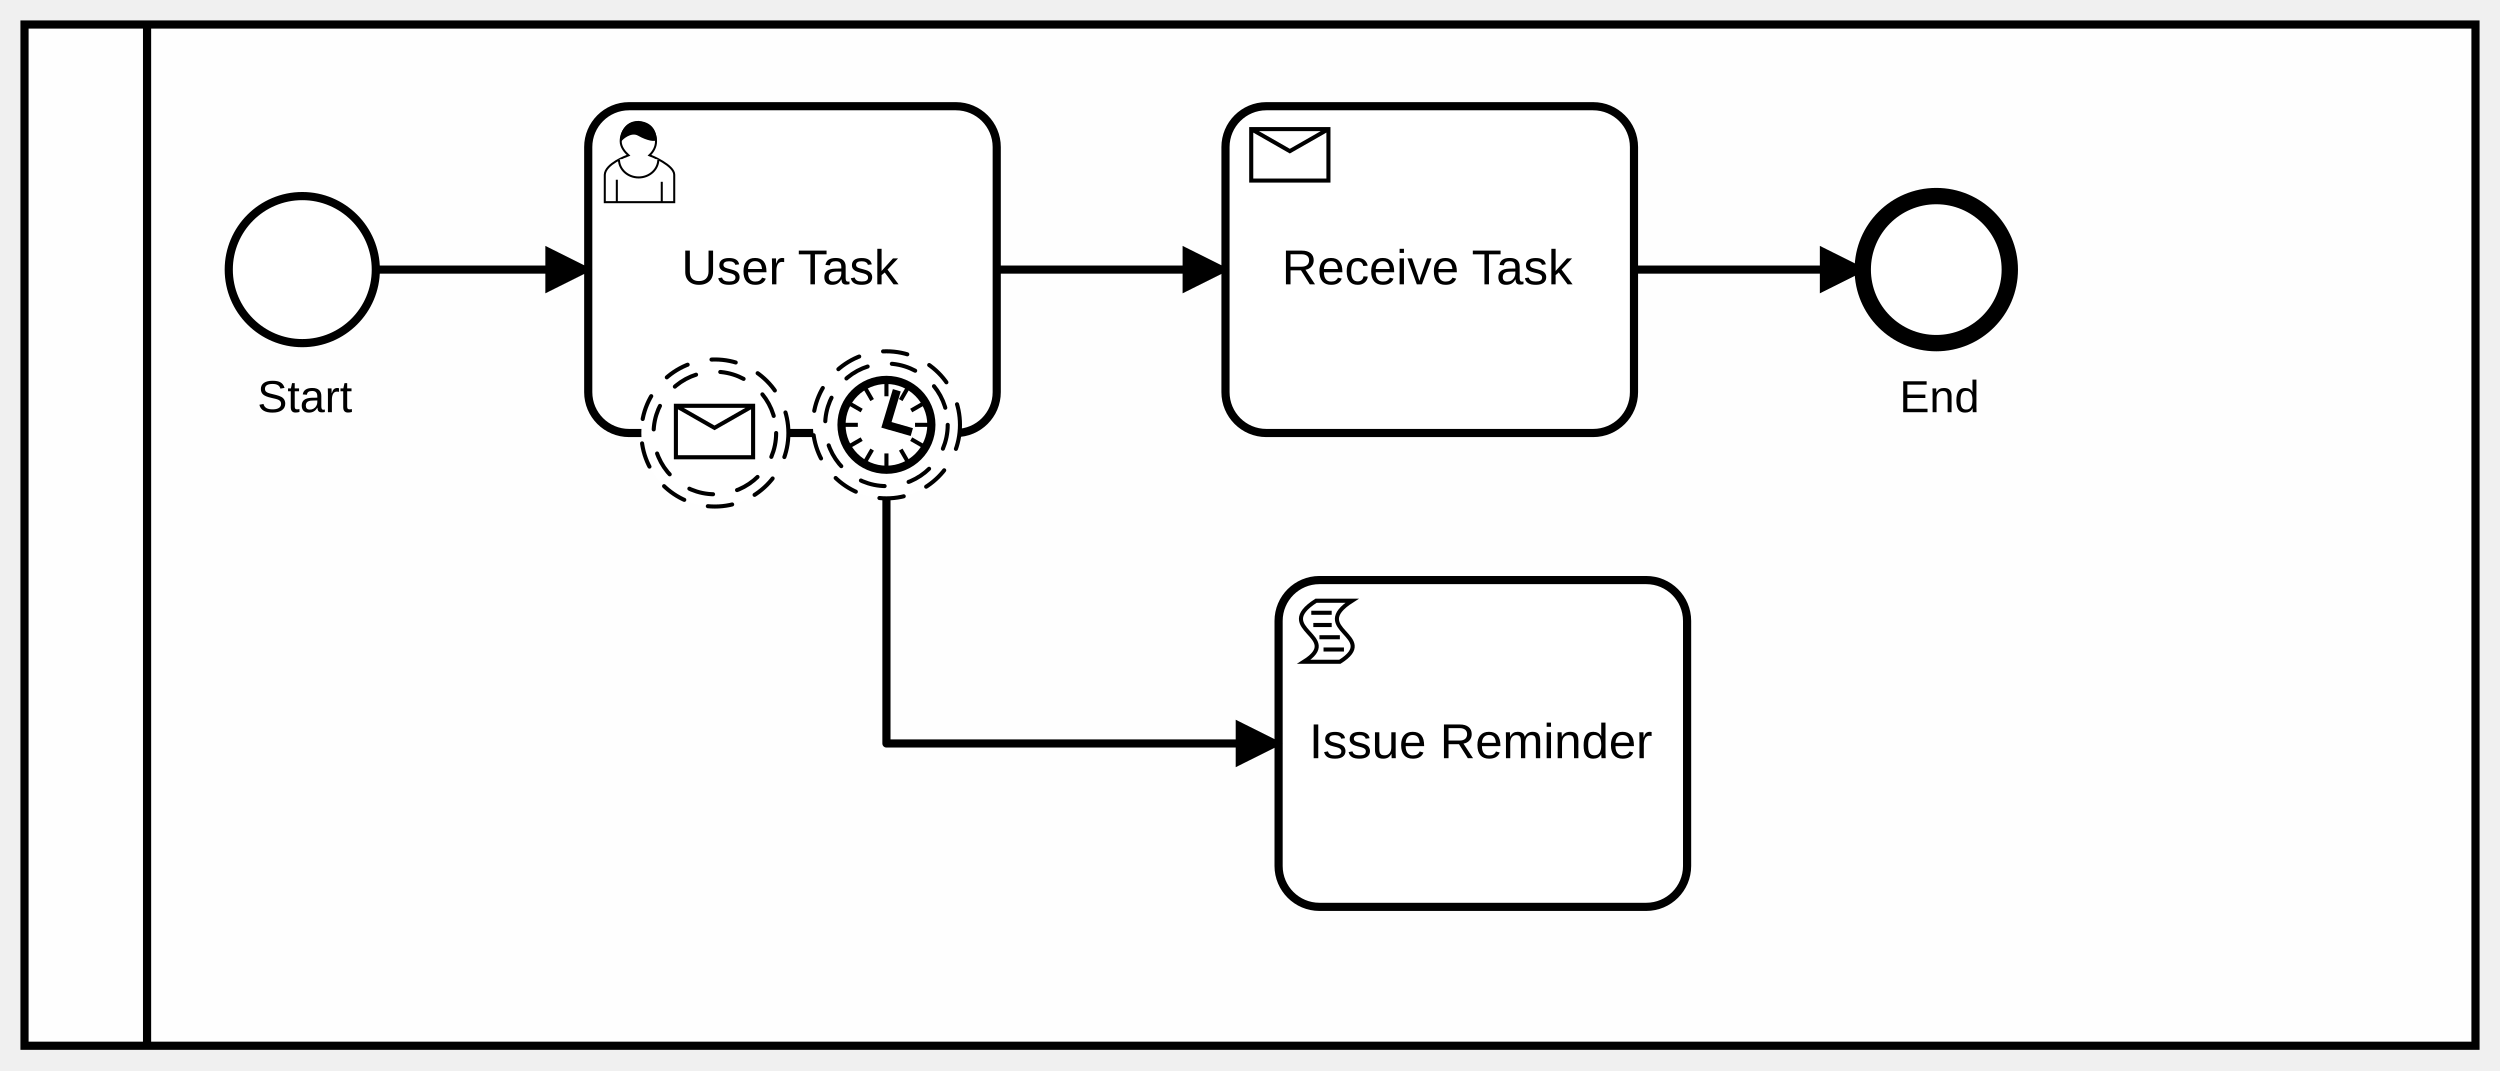
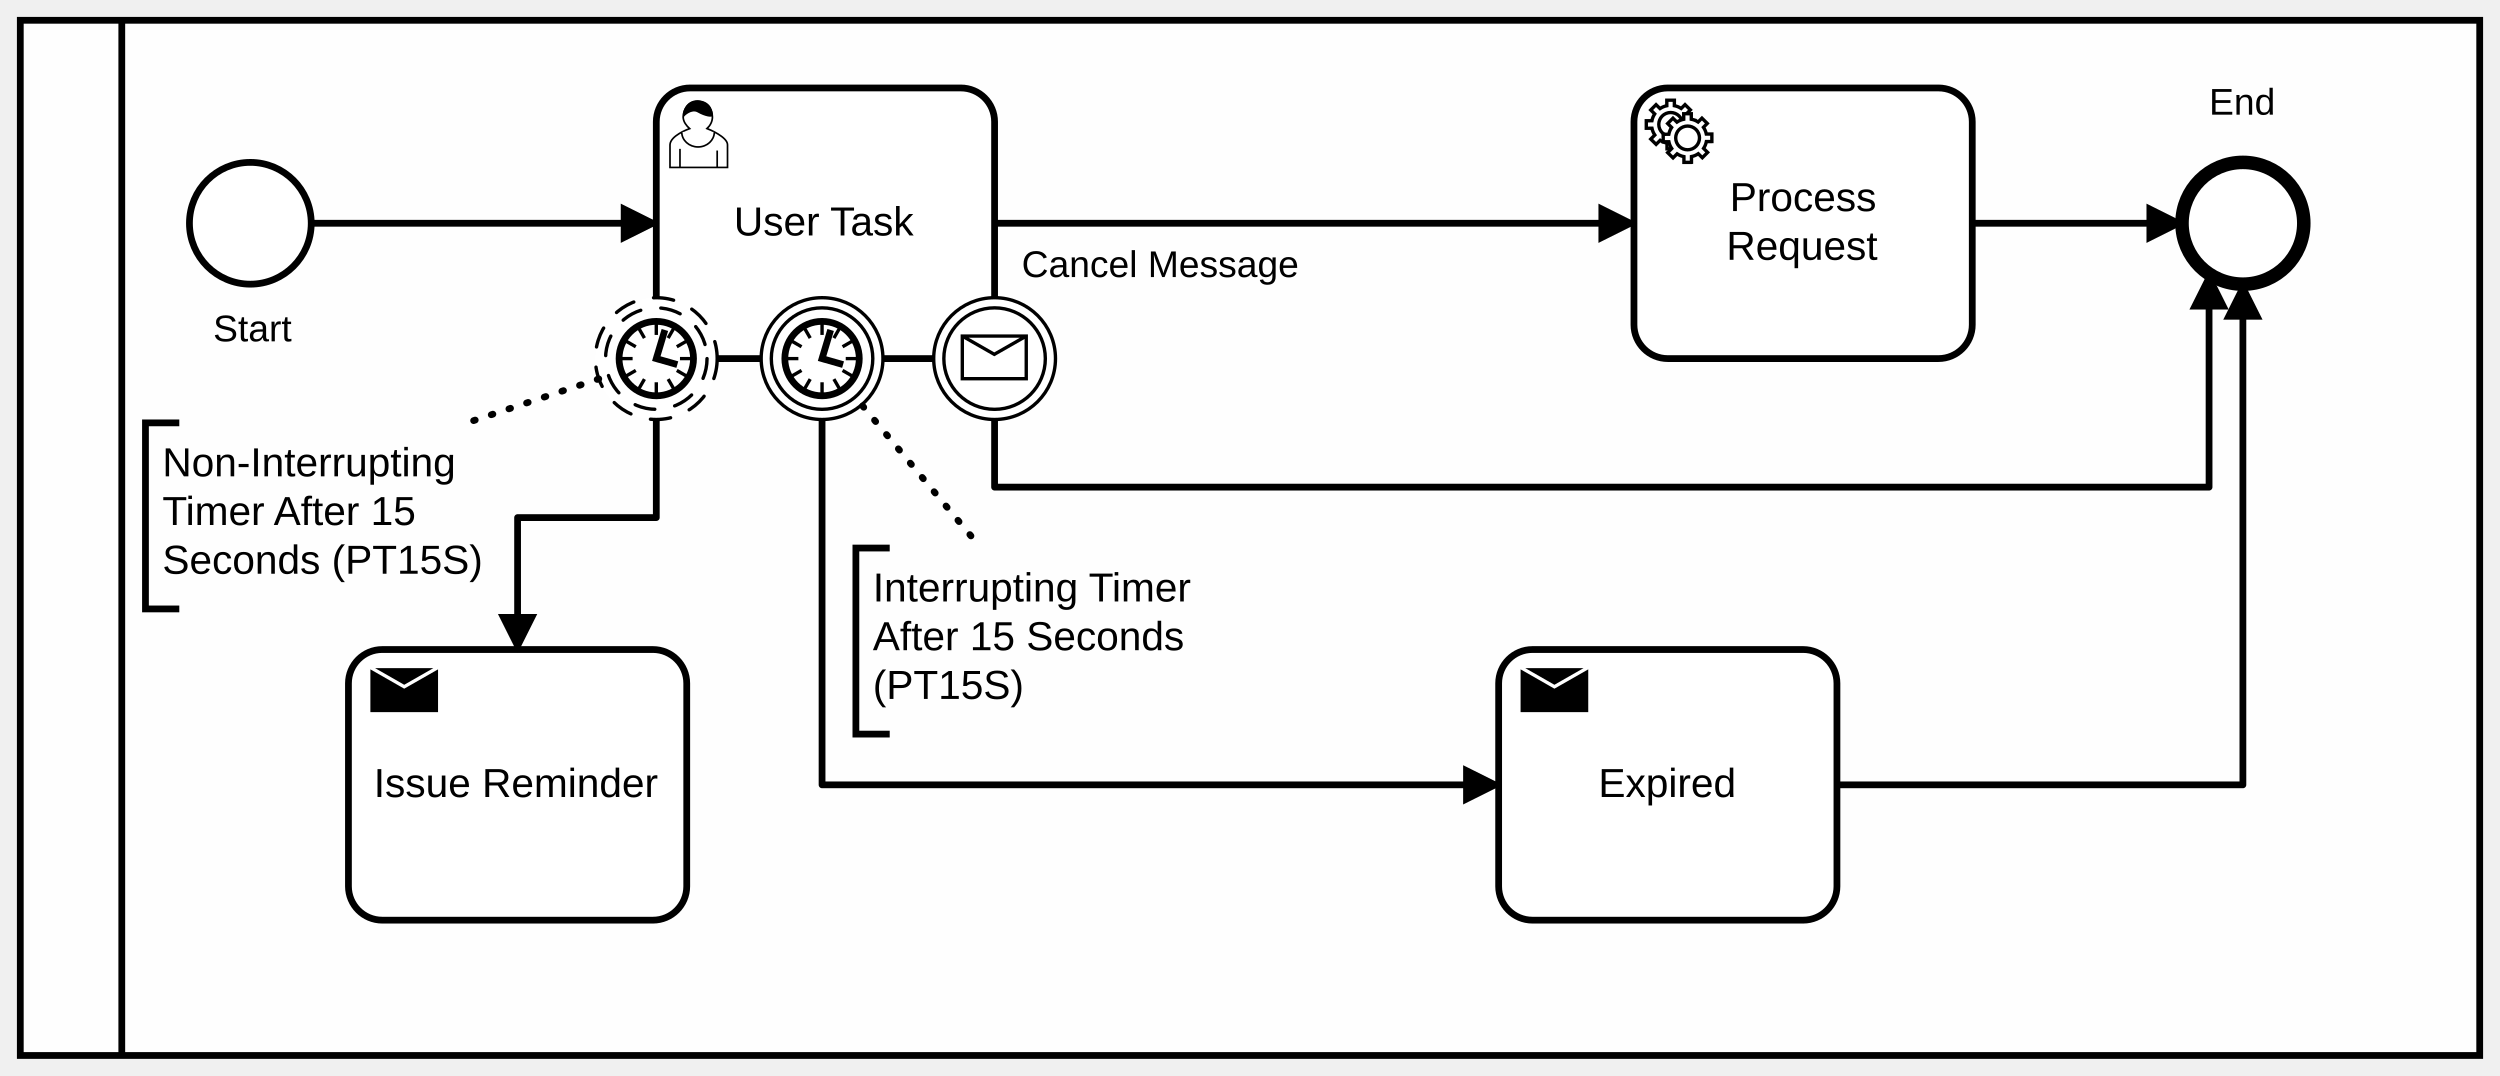
- <svg xmlns="http://www.w3.org/2000/svg" width="612" height="262" viewBox="117 18 612 262" version="1.1">
+ <svg xmlns="http://www.w3.org/2000/svg" width="739" height="318" viewBox="117 18 739 318" version="1.1">
  <defs>
-     <marker id="sequenceflow-end-white-black-79azruaarwz5ib7na9sc7rifh" viewBox="0 0 20 20" refX="11" refY="10" markerWidth="10" markerHeight="10" orient="auto">
+     <marker id="sequenceflow-end-white-black-2cpxtzp7647t50vt950apsfou" viewBox="0 0 20 20" refX="11" refY="10" markerWidth="10" markerHeight="10" orient="auto">
      <path d="M 1 5 L 11 10 L 1 15 Z" style="fill: black; stroke-width: 1px; stroke-linecap: round; stroke-dasharray: 10000, 1; stroke: black;" />
    </marker>
  </defs>
  <g class="djs-group">
-     <g class="djs-element djs-shape" data-element-id="Participant_0s0yicu" style="display: block;" transform="matrix(1 0 0 1 123 24)">
+     <g class="djs-element djs-shape" data-element-id="Participant_0s0yicu" transform="matrix(1 0 0 1 123 24)" style="display: block;">
      <g class="djs-visual">
-         <rect x="0" y="0" width="600" height="250" rx="0" ry="0" style="stroke: black; stroke-width: 2px; fill: white; fill-opacity: 0.95;" />
-         <polyline points="30,0 30,250 " style="fill: none; stroke: black; stroke-width: 2px;" />
-         <text lineHeight="1.2" class="djs-label" style="font-family: Arial, sans-serif; font-size: 12px; font-weight: normal; fill: black;" transform="matrix(-1.83697e-16 -1 1 -1.83697e-16 0 250)">
-           <tspan x="125" y="18.6" />
+         <rect x="0" y="0" width="727" height="306" rx="0" ry="0" style="stroke: black; stroke-width: 2px; fill: white; fill-opacity: 0.95;" />
+         <polyline points="30,0 30,306 " style="fill: none; stroke: black; stroke-width: 2px;" />
+         <text lineHeight="1.2" class="djs-label" transform="matrix(-1.83697e-16 -1 1 -1.83697e-16 0 306)" style="font-family: Arial, sans-serif; font-size: 12px; font-weight: normal; fill: black;">
+           <tspan x="153" y="18.6" />
        </text>
      </g>
-       <rect class="djs-hit djs-hit-click-stroke" x="0" y="0" width="600" height="250" style="fill: none; stroke-opacity: 0; stroke: white; stroke-width: 15px;" />
-       <rect class="djs-hit djs-hit-all" x="0" y="0" width="30" height="250" style="fill: none; stroke-opacity: 0; stroke: white; stroke-width: 15px;" />
-       <rect x="-6" y="-6" width="612" height="262" class="djs-outline" style="fill: none;" />
+       <rect class="djs-hit djs-hit-click-stroke" x="0" y="0" width="727" height="306" style="fill: none; stroke-opacity: 0; stroke: white; stroke-width: 15px;" />
+       <rect class="djs-hit djs-hit-all" x="0" y="0" width="30" height="306" style="fill: none; stroke-opacity: 0; stroke: white; stroke-width: 15px;" />
+       <rect x="-6" y="-6" width="739" height="318" class="djs-outline" style="fill: none;" />
    </g>
    <g class="djs-children">
      <g class="djs-group">
-         <g class="djs-element djs-connection" data-element-id="flow_boundary_task2" style="display: block;">
-           <g class="djs-visual">
-             <path d="m  334,140L334,200 L430,200 " style="fill: none; stroke-width: 2px; stroke: black; stroke-linejoin: round; marker-end: url('#sequenceflow-end-white-black-79azruaarwz5ib7na9sc7rifh');" />
-           </g>
-           <polyline points="334,140 334,200 430,200 " class="djs-hit djs-hit-stroke" style="fill: none; stroke-opacity: 0; stroke: white; stroke-width: 15px;" />
-           <rect x="328" y="134" width="108" height="72" class="djs-outline" style="fill: none;" />
+         <g class="djs-element djs-connection" data-element-id="Flow_19iekr1" style="display: block;">
+           <g class="djs-visual">
+             <path d="m  411,142L411,162 L770,162 L770,99 " style="fill: none; stroke-width: 2px; stroke: black; stroke-linejoin: round; marker-end: url('#sequenceflow-end-white-black-2cpxtzp7647t50vt950apsfou');" />
+           </g>
+           <polyline points="411,142 411,162 770,162 770,99 " class="djs-hit djs-hit-stroke" style="fill: none; stroke-opacity: 0; stroke: white; stroke-width: 15px;" />
+           <rect x="405" y="93" width="371" height="75" class="djs-outline" style="fill: none;" />
+         </g>
+       </g>
+       <g class="djs-group">
+         <g class="djs-element djs-connection" data-element-id="Flow_060u755" style="display: block;">
+           <g class="djs-visual">
+             <path d="m  660,250L780,250 L780,102 " style="fill: none; stroke-width: 2px; stroke: black; stroke-linejoin: round; marker-end: url('#sequenceflow-end-white-black-2cpxtzp7647t50vt950apsfou');" />
+           </g>
+           <polyline points="660,250 780,250 780,102 " class="djs-hit djs-hit-stroke" style="fill: none; stroke-opacity: 0; stroke: white; stroke-width: 15px;" />
+           <rect x="654" y="96" width="132" height="160" class="djs-outline" style="fill: none;" />
+         </g>
+       </g>
+       <g class="djs-group">
+         <g class="djs-element djs-connection" data-element-id="Flow_1lmzbc9" style="display: block;">
+           <g class="djs-visual">
+             <path d="m  360,142L360,250 L560,250 " style="fill: none; stroke-width: 2px; stroke: black; stroke-linejoin: round; marker-end: url('#sequenceflow-end-white-black-2cpxtzp7647t50vt950apsfou');" />
+           </g>
+           <polyline points="360,142 360,250 560,250 " class="djs-hit djs-hit-stroke" style="fill: none; stroke-opacity: 0; stroke: white; stroke-width: 15px;" />
+           <rect x="354" y="136" width="212" height="120" class="djs-outline" style="fill: none;" />
+         </g>
+       </g>
+       <g class="djs-group">
+         <g class="djs-element djs-connection" data-element-id="Flow_0a5dhlj" style="display: block;">
+           <g class="djs-visual">
+             <path d="m  311,142L311,171 L270,171 L270,210 " style="fill: none; stroke-width: 2px; stroke: black; stroke-linejoin: round; marker-end: url('#sequenceflow-end-white-black-2cpxtzp7647t50vt950apsfou');" />
+           </g>
+           <polyline points="311,142 311,171 270,171 270,210 " class="djs-hit djs-hit-stroke" style="fill: none; stroke-opacity: 0; stroke: white; stroke-width: 15px;" />
+           <rect x="264" y="136" width="53" height="80" class="djs-outline" style="fill: none;" />
        </g>
      </g>
      <g class="djs-group">
        <g class="djs-element djs-connection" data-element-id="flow_receive_end" style="display: block;">
          <g class="djs-visual">
-             <path d="m  517,84L573,84 " style="fill: none; stroke-width: 2px; stroke: black; stroke-linejoin: round; marker-end: url('#sequenceflow-end-white-black-79azruaarwz5ib7na9sc7rifh');" />
-           </g>
-           <polyline points="517,84 573,84 " class="djs-hit djs-hit-stroke" style="fill: none; stroke-opacity: 0; stroke: white; stroke-width: 15px;" />
-           <rect x="511" y="78" width="68" height="12" class="djs-outline" style="fill: none;" />
+             <path d="m  700,84L762,84 " style="fill: none; stroke-width: 2px; stroke: black; stroke-linejoin: round; marker-end: url('#sequenceflow-end-white-black-2cpxtzp7647t50vt950apsfou');" />
+           </g>
+           <polyline points="700,84 762,84 " class="djs-hit djs-hit-stroke" style="fill: none; stroke-opacity: 0; stroke: white; stroke-width: 15px;" />
+           <rect x="694" y="78" width="74" height="12" class="djs-outline" style="fill: none;" />
        </g>
      </g>
      <g class="djs-group">
        <g class="djs-element djs-connection" data-element-id="flow_user_receive" style="display: block;">
          <g class="djs-visual">
-             <path d="m  361,84L417,84 " style="fill: none; stroke-width: 2px; stroke: black; stroke-linejoin: round; marker-end: url('#sequenceflow-end-white-black-79azruaarwz5ib7na9sc7rifh');" />
-           </g>
-           <polyline points="361,84 417,84 " class="djs-hit djs-hit-stroke" style="fill: none; stroke-opacity: 0; stroke: white; stroke-width: 15px;" />
-           <rect x="355" y="78" width="68" height="12" class="djs-outline" style="fill: none;" />
+             <path d="m  411,84L600,84 " style="fill: none; stroke-width: 2px; stroke: black; stroke-linejoin: round; marker-end: url('#sequenceflow-end-white-black-2cpxtzp7647t50vt950apsfou');" />
+           </g>
+           <polyline points="411,84 600,84 " class="djs-hit djs-hit-stroke" style="fill: none; stroke-opacity: 0; stroke: white; stroke-width: 15px;" />
+           <rect x="405" y="78" width="201" height="12" class="djs-outline" style="fill: none;" />
        </g>
      </g>
      <g class="djs-group">
        <g class="djs-element djs-connection" data-element-id="flow_start_user" style="display: block;">
          <g class="djs-visual">
-             <path d="m  209,84L261,84 " style="fill: none; stroke-width: 2px; stroke: black; stroke-linejoin: round; marker-end: url('#sequenceflow-end-white-black-79azruaarwz5ib7na9sc7rifh');" />
-           </g>
-           <polyline points="209,84 261,84 " class="djs-hit djs-hit-stroke" style="fill: none; stroke-opacity: 0; stroke: white; stroke-width: 15px;" />
-           <rect x="203" y="78" width="64" height="12" class="djs-outline" style="fill: none;" />
-         </g>
-       </g>
-       <g class="djs-group">
-         <g class="djs-element djs-shape" data-element-id="event_start" style="display: block;" transform="matrix(1 0 0 1 173 66)">
+             <path d="m  209,84L311,84 " style="fill: none; stroke-width: 2px; stroke: black; stroke-linejoin: round; marker-end: url('#sequenceflow-end-white-black-2cpxtzp7647t50vt950apsfou');" />
+           </g>
+           <polyline points="209,84 311,84 " class="djs-hit djs-hit-stroke" style="fill: none; stroke-opacity: 0; stroke: white; stroke-width: 15px;" />
+           <rect x="203" y="78" width="114" height="12" class="djs-outline" style="fill: none;" />
+         </g>
+       </g>
+       <g class="djs-group">
+         <g class="djs-element djs-shape" data-element-id="event_start" transform="matrix(1 0 0 1 173 66)" style="display: block;">
          <g class="djs-visual">
            <circle cx="18" cy="18" r="18" style="stroke: black; stroke-width: 2px; fill: white; fill-opacity: 0.95;" />
          </g>
          <rect class="djs-hit djs-hit-all" x="0" y="0" width="36" height="36" style="fill: none; stroke-opacity: 0; stroke: white; stroke-width: 15px;" />
          <rect x="-6" y="-6" width="48" height="48" class="djs-outline" style="fill: none;" />
        </g>
      </g>
      <g class="djs-group">
-         <g class="djs-element djs-shape" data-element-id="event_start_label" style="display: block;" transform="matrix(1 0 0 1 180 109)">
+         <g class="djs-element djs-shape" data-element-id="event_start_label" transform="matrix(1 0 0 1 180 109)" style="display: block;">
          <g class="djs-visual">
            <text lineHeight="1.2" class="djs-label" style="font-family: Arial, sans-serif; font-size: 11px; font-weight: normal; fill: black;">
              <tspan x="0" y="9.9">Start</tspan>
            </text>
          </g>
          <rect class="djs-hit djs-hit-all" x="0" y="0" width="25" height="14" style="fill: none; stroke-opacity: 0; stroke: white; stroke-width: 15px;" />
          <rect x="-6" y="-6" width="37" height="26" class="djs-outline" style="fill: none;" />
        </g>
      </g>
      <g class="djs-group">
-         <g class="djs-element djs-shape" data-element-id="user_task" style="display: block;" transform="matrix(1 0 0 1 261 44)">
+         <g class="djs-element djs-shape" data-element-id="user_task" transform="matrix(1 0 0 1 311 44)" style="display: block;">
          <g class="djs-visual">
            <rect x="0" y="0" width="100" height="80" rx="10" ry="10" style="stroke: black; stroke-width: 2px; fill: white; fill-opacity: 0.95;" />
            <text lineHeight="1.2" class="djs-label" style="font-family: Arial, sans-serif; font-size: 12px; font-weight: normal; fill: black;">
-               <tspan x="22.828" y="43.6">User Task</tspan>
+               <tspan x="22.937" y="43.6">User Task</tspan>
            </text>
            <path d="m 15,12 c 0.909,-0.845 1.594,-2.049 1.594,-3.385 0,-2.554 -1.805,-4.622 -4.357,-4.622 -2.552,0 -4.288,2.068 -4.288,4.622 0,1.348 0.974,2.562 1.896,3.405 -0.529,0.187 -5.669,2.097 -5.794,4.756 v 6.718 h 17 v -6.718 c 0,-2.298 -5.528,-4.595 -6.051,-4.776 zm -8,6 l 0,5.5 m 11,0 l 0,-5" style="fill: white; stroke-width: 0.5px; stroke: black;" />
            <path d="m 15,12 m 2.162,1.009 c 0,2.447 -2.158,4.431 -4.821,4.431 -2.665,0 -4.822,-1.981 -4.822,-4.431 " style="fill: white; stroke-width: 0.5px; stroke: black;" />
            <path d="m 15,12 m -6.9,-3.80 c 0,0 2.251,-2.358 4.274,-1.177 2.024,1.181 4.221,1.537 4.124,0.965 -0.098,-0.57 -0.117,-3.791 -4.191,-4.136 -3.575,0.001 -4.208,3.367 -4.207,4.348 z" style="fill: black; stroke-width: 0.5px; stroke: black;" />
          </g>
          <rect class="djs-hit djs-hit-all" x="0" y="0" width="100" height="80" style="fill: none; stroke-opacity: 0; stroke: white; stroke-width: 15px;" />
          <rect x="-6" y="-6" width="112" height="92" class="djs-outline" style="fill: none;" />
        </g>
      </g>
      <g class="djs-group">
-         <g class="djs-element djs-shape" data-element-id="event_end" style="display: block;" transform="matrix(1 0 0 1 573 66)">
+         <g class="djs-element djs-shape" data-element-id="Activity_0tla2jy" transform="matrix(1 0 0 1 560 210)" style="display: block;">
+           <g class="djs-visual">
+             <rect x="0" y="0" width="100" height="80" rx="10" ry="10" style="stroke: black; stroke-width: 2px; fill: white; fill-opacity: 0.95;" />
+             <text lineHeight="1.2" class="djs-label" style="font-family: Arial, sans-serif; font-size: 12px; font-weight: normal; fill: black;">
+               <tspan x="29.493" y="43.6">Expired</tspan>
+             </text>
+             <path d="m 5.985,4.998 l 0,14 l 21,0 l 0,-14 z l 10.5,6 l 10.5,-6" style="fill: black; stroke-width: 1px; stroke: white;" />
+           </g>
+           <rect class="djs-hit djs-hit-all" x="0" y="0" width="100" height="80" style="fill: none; stroke-opacity: 0; stroke: white; stroke-width: 15px;" />
+           <rect x="-6" y="-6" width="112" height="92" class="djs-outline" style="fill: none;" />
+         </g>
+       </g>
+       <g class="djs-group">
+         <g class="djs-element djs-shape" data-element-id="event_end" transform="matrix(1 0 0 1 762 66)" style="display: block;">
          <g class="djs-visual">
            <circle cx="18" cy="18" r="18" style="stroke: black; stroke-width: 4px; fill: white; fill-opacity: 0.95;" />
          </g>
          <rect class="djs-hit djs-hit-all" x="0" y="0" width="36" height="36" style="fill: none; stroke-opacity: 0; stroke: white; stroke-width: 15px;" />
          <rect x="-6" y="-6" width="48" height="48" class="djs-outline" style="fill: none;" />
        </g>
      </g>
      <g class="djs-group">
-         <g class="djs-element djs-shape" data-element-id="event_end_label" style="display: block;" transform="matrix(1 0 0 1 582 109)">
+         <g class="djs-element djs-shape" data-element-id="event_end_label" transform="matrix(1 0 0 1 770 42)" style="display: block;">
          <g class="djs-visual">
            <text lineHeight="1.2" class="djs-label" style="font-family: Arial, sans-serif; font-size: 11px; font-weight: normal; fill: black;">
              <tspan x="0" y="9.9">End</tspan>
            </text>
          </g>
          <rect class="djs-hit djs-hit-all" x="0" y="0" width="20" height="14" style="fill: none; stroke-opacity: 0; stroke: white; stroke-width: 15px;" />
          <rect x="-6" y="-6" width="32" height="26" class="djs-outline" style="fill: none;" />
        </g>
      </g>
      <g class="djs-group">
-         <g class="djs-element djs-shape" data-element-id="receive_task" style="display: block;" transform="matrix(1 0 0 1 417 44)">
+         <g class="djs-element djs-shape selected" data-element-id="process_request" transform="matrix(1 0 0 1 600 44)" style="display: block;">
          <g class="djs-visual">
            <rect x="0" y="0" width="100" height="80" rx="10" ry="10" style="stroke: black; stroke-width: 2px; fill: white; fill-opacity: 0.95;" />
            <text lineHeight="1.2" class="djs-label" style="font-family: Arial, sans-serif; font-size: 12px; font-weight: normal; fill: black;">
-               <tspan x="13.812" y="43.6">Receive Task</tspan>
-             </text>
-             <path d="m 6.3,5.6 l 0,12.6 l 18.9,0 l 0,-12.6 z l 9.45,5.4 l 9.45,-5.4" style="fill: white; stroke-width: 1px; stroke: black;" />
+               <tspan x="28.32" y="36.4">Process </tspan>
+               <tspan x="27.319" y="50.8">Request</tspan>
+             </text>
+             <path d="m 12,18 v -1.713 c 0.352,-0.07 0.704,-0.178 1.048,-0.321 0.344,-0.145 0.666,-0.321 0.966,-0.521 l 1.194,1.18 1.567,-1.577 -1.195,-1.18 c 0.403,-0.614 0.683,-1.299 0.825,-2.018 l 1.622,-0.01 v -2.22 l -1.637,0.01 c -0.073,-0.352 -0.178,-0.7 -0.324,-1.044 -0.145,-0.344 -0.321,-0.664 -0.523,-0.962 l 1.131,-1.136 -1.583,-1.563 -1.13,1.136 c -0.614,-0.401 -1.303,-0.681 -2.023,-0.822 l 0.009,-1.619 h -2.241 l 0.004,1.631 c -0.354,0.074 -0.705,0.18 -1.05,0.324 -0.344,0.144 -0.665,0.321 -0.964,0.52 l -1.17,-1.158 -1.567,1.579 1.168,1.157 c -0.403,0.613 -0.683,1.298 -0.825,2.017 l -1.659,0.003 v 2.222 l 1.672,-0.006 c 0.073,0.351 0.18,0.702 0.324,1.045 0.145,0.344 0.321,0.664 0.523,0.961 l -1.199,1.197 1.584,1.56 1.196,-1.193 c 0.614,0.403 1.303,0.682 2.023,0.823 l 7.19e-4,1.699 h 2.227 z m 0.221,-3.996 c -1.789,0.75 -3.858,-0.093 -4.61,-1.874 -0.752,-1.783 0.091,-3.846 1.88,-4.596 1.788,-0.749 3.857,0.093 4.609,1.874 0.752,1.782 -0.091,3.846 -1.88,4.596 z" style="fill: white; stroke-width: 1px; stroke: black;" />
+             <path d="m 17.2,18 c -1.789,0.75 -3.858,-0.093 -4.61,-1.874 -0.752,-1.783 0.091,-3.846 1.88,-4.596 1.788,-0.749 3.857,0.093 4.609,1.874 0.752,1.782 -0.091,3.846 -1.88,4.596 z" style="fill: white; stroke-width: 0px; stroke: black;" />
+             <path d="m 17,22 v -1.713 c 0.352,-0.07 0.704,-0.178 1.048,-0.321 0.344,-0.145 0.666,-0.321 0.966,-0.521 l 1.194,1.18 1.567,-1.577 -1.195,-1.18 c 0.403,-0.614 0.683,-1.299 0.825,-2.018 l 1.622,-0.01 v -2.22 l -1.637,0.01 c -0.073,-0.352 -0.178,-0.7 -0.324,-1.044 -0.145,-0.344 -0.321,-0.664 -0.523,-0.962 l 1.131,-1.136 -1.583,-1.563 -1.13,1.136 c -0.614,-0.401 -1.303,-0.681 -2.023,-0.822 l 0.009,-1.619 h -2.241 l 0.004,1.631 c -0.354,0.074 -0.705,0.18 -1.05,0.324 -0.344,0.144 -0.665,0.321 -0.964,0.52 l -1.17,-1.158 -1.567,1.579 1.168,1.157 c -0.403,0.613 -0.683,1.298 -0.825,2.017 l -1.659,0.003 v 2.222 l 1.672,-0.006 c 0.073,0.351 0.18,0.702 0.324,1.045 0.145,0.344 0.321,0.664 0.523,0.961 l -1.199,1.197 1.584,1.56 1.196,-1.193 c 0.614,0.403 1.303,0.682 2.023,0.823 l 7.19e-4,1.699 h 2.227 z m 0.221,-3.996 c -1.789,0.75 -3.858,-0.093 -4.61,-1.874 -0.752,-1.783 0.091,-3.846 1.88,-4.596 1.788,-0.749 3.857,0.093 4.609,1.874 0.752,1.782 -0.091,3.846 -1.88,4.596 z" style="fill: white; stroke-width: 1px; stroke: black;" />
          </g>
          <rect class="djs-hit djs-hit-all" x="0" y="0" width="100" height="80" style="fill: none; stroke-opacity: 0; stroke: white; stroke-width: 15px;" />
          <rect x="-6" y="-6" width="112" height="92" class="djs-outline" style="fill: none;" />
        </g>
      </g>
      <g class="djs-group">
-         <g class="djs-element djs-shape selected" data-element-id="task_2" style="display: block;" transform="matrix(1 0 0 1 430 160)">
+         <g class="djs-element djs-shape" data-element-id="task_2" transform="matrix(1 0 0 1 220 210)" style="display: block;">
          <g class="djs-visual">
            <rect x="0" y="0" width="100" height="80" rx="10" ry="10" style="stroke: black; stroke-width: 2px; fill: white; fill-opacity: 0.95;" />
            <text lineHeight="1.2" class="djs-label" style="font-family: Arial, sans-serif; font-size: 12px; font-weight: normal; fill: black;">
-               <tspan x="7.477" y="43.6">Issue Reminder</tspan>
-             </text>
-             <path d="m 15,20 c 9.967,-6.273 -8.001,-7.919 2.969,-14.938 l -8.803,0 c -10.97,7.019 6.998,8.665 -2.969,14.938 z m -7,-12 l 5,0 m -4.5,3 l 4.5,0 m -3,3 l 5,0m -4,3 l 5,0" style="fill: none; stroke-width: 1px; stroke: black;" />
+               <tspan x="7.48" y="43.6">Issue Reminder</tspan>
+             </text>
+             <path d="m 5.985,4.998 l 0,14 l 21,0 l 0,-14 z l 10.5,6 l 10.5,-6" style="fill: black; stroke-width: 1px; stroke: white;" />
          </g>
          <rect class="djs-hit djs-hit-all" x="0" y="0" width="100" height="80" style="fill: none; stroke-opacity: 0; stroke: white; stroke-width: 15px;" />
          <rect x="-6" y="-6" width="112" height="92" class="djs-outline" style="fill: none;" />
        </g>
      </g>
      <g class="djs-group">
-         <g class="djs-element djs-shape" data-element-id="BoundaryEvent_message" style="display: block;" transform="matrix(1 0 0 1 274 106)">
-           <g class="djs-visual">
-             <circle cx="18" cy="18" r="18" style="stroke: black; stroke-width: 1px; fill: white; stroke-dasharray: 6; stroke-linecap: round; fill-opacity: 1;" />
-             <circle cx="18" cy="18" r="15" style="stroke: black; stroke-width: 1px; fill: none; stroke-dasharray: 6; stroke-linecap: round;" />
+         <g class="djs-element djs-shape" data-element-id="TextAnnotation_0l7nnax" transform="matrix(1 0 0 1 370 180)" style="display: block;">
+           <g class="djs-visual">
+             <rect x="0" y="0" width="130" height="55" rx="0" ry="0" style="stroke: none; stroke-width: 2px; fill: none;" />
+             <path d="m 0, 0 m 10,0 l -10,0 l 0,55 l 10,0" style="fill: none; stroke-width: 2px; stroke: black;" />
+             <text lineHeight="1.2" class="djs-label" style="font-family: Arial, sans-serif; font-size: 12px; font-weight: normal; fill: black;">
+               <tspan x="5" y="15.8">Interrupting Timer </tspan>
+               <tspan x="5" y="30.2">After 15 Seconds </tspan>
+               <tspan x="5" y="44.6">(PT15S)</tspan>
+             </text>
+           </g>
+           <rect class="djs-hit djs-hit-all" x="0" y="0" width="130" height="55" style="fill: none; stroke-opacity: 0; stroke: white; stroke-width: 15px;" />
+           <rect x="-6" y="-6" width="142" height="67" class="djs-outline" style="fill: none;" />
+         </g>
+       </g>
+       <g class="djs-group">
+         <g class="djs-element djs-shape" data-element-id="TextAnnotation_02qdm13" transform="matrix(1 0 0 1 160 143)" style="display: block;">
+           <g class="djs-visual">
+             <rect x="0" y="0" width="109" height="55" rx="0" ry="0" style="stroke: none; stroke-width: 2px; fill: none;" />
+             <path d="m 0, 0 m 10,0 l -10,0 l 0,55 l 10,0" style="fill: none; stroke-width: 2px; stroke: black;" />
+             <text lineHeight="1.2" class="djs-label" style="font-family: Arial, sans-serif; font-size: 12px; font-weight: normal; fill: black;">
+               <tspan x="5" y="15.8">Non-Interrupting </tspan>
+               <tspan x="5" y="30.2">Timer After 15 </tspan>
+               <tspan x="5" y="44.6">Seconds (PT15S)</tspan>
+             </text>
+           </g>
+           <rect class="djs-hit djs-hit-all" x="0" y="0" width="109" height="55" style="fill: none; stroke-opacity: 0; stroke: white; stroke-width: 15px;" />
+           <rect x="-6" y="-6" width="121" height="67" class="djs-outline" style="fill: none;" />
+         </g>
+       </g>
+       <g class="djs-group">
+         <g class="djs-element djs-shape" data-element-id="Cancel-Message" transform="matrix(1 0 0 1 393 106)" style="display: block;">
+           <g class="djs-visual">
+             <circle cx="18" cy="18" r="18" style="stroke: black; stroke-width: 1px; fill: white; fill-opacity: 1;" />
+             <circle cx="18" cy="18" r="15" style="stroke: black; stroke-width: 1px; fill: none;" />
            <path d="m 8.46,11.34 l 0,12.6 l 18.9,0 l 0,-12.6 z l 9.45,5.4 l 9.45,-5.4" style="fill: white; stroke-width: 1px; stroke: black;" />
          </g>
          <rect class="djs-hit djs-hit-all" x="0" y="0" width="36" height="36" style="fill: none; stroke-opacity: 0; stroke: white; stroke-width: 15px;" />
          <rect x="-6" y="-6" width="48" height="48" class="djs-outline" style="fill: none;" />
        </g>
      </g>
      <g class="djs-group">
-         <g class="djs-element djs-shape" data-element-id="BoundaryEvent_timer" style="display: block;" transform="matrix(1 0 0 1 316 104)">
+         <g class="djs-element djs-shape" data-element-id="Cancel-Message_label" transform="matrix(1 0 0 1 419 90)" style="display: block;">
+           <g class="djs-visual">
+             <text lineHeight="1.2" class="djs-label" style="font-family: Arial, sans-serif; font-size: 11px; font-weight: normal; fill: black;">
+               <tspan x="0" y="9.9">Cancel Message</tspan>
+               <tspan x="40.969" y="23.1" />
+               <tspan x="40.969" y="36.3" />
+             </text>
+           </g>
+           <rect class="djs-hit djs-hit-all" x="0" y="0" width="82" height="40" style="fill: none; stroke-opacity: 0; stroke: white; stroke-width: 15px;" />
+           <rect x="-6" y="-6" width="94" height="52" class="djs-outline" style="fill: none;" />
+         </g>
+       </g>
+       <g class="djs-group">
+         <g class="djs-element djs-shape" data-element-id="Expired-Timer" transform="matrix(1 0 0 1 342 106)" style="display: block;">
+           <g class="djs-visual">
+             <circle cx="18" cy="18" r="18" style="stroke: black; stroke-width: 1px; fill: white; fill-opacity: 1;" />
+             <circle cx="18" cy="18" r="15" style="stroke: black; stroke-width: 1px; fill: none;" />
+             <circle cx="18" cy="18" r="11" style="stroke: black; stroke-width: 2px; fill: white;" />
+             <path d="M 18,18 l 2.25,-7.5 m -2.25,7.5 l 5.25,1.5 " style="fill: none; stroke-width: 2px; stroke: black; stroke-linecap: square;" />
+             <path d="M 18,18 m 0,7.5 l -0,2.25 " transform="rotate(0,18,18)" style="fill: none; stroke-width: 1px; stroke: black; stroke-linecap: square;" />
+             <path d="M 18,18 m 0,7.5 l -0,2.25 " transform="rotate(30,18,18)" style="fill: none; stroke-width: 1px; stroke: black; stroke-linecap: square;" />
+             <path d="M 18,18 m 0,7.5 l -0,2.25 " transform="rotate(60,18,18)" style="fill: none; stroke-width: 1px; stroke: black; stroke-linecap: square;" />
+             <path d="M 18,18 m 0,7.5 l -0,2.25 " transform="rotate(90,18,18)" style="fill: none; stroke-width: 1px; stroke: black; stroke-linecap: square;" />
+             <path d="M 18,18 m 0,7.5 l -0,2.25 " transform="rotate(120,18,18)" style="fill: none; stroke-width: 1px; stroke: black; stroke-linecap: square;" />
+             <path d="M 18,18 m 0,7.5 l -0,2.25 " transform="rotate(150,18,18)" style="fill: none; stroke-width: 1px; stroke: black; stroke-linecap: square;" />
+             <path d="M 18,18 m 0,7.5 l -0,2.25 " transform="rotate(180,18,18)" style="fill: none; stroke-width: 1px; stroke: black; stroke-linecap: square;" />
+             <path d="M 18,18 m 0,7.5 l -0,2.25 " transform="rotate(210,18,18)" style="fill: none; stroke-width: 1px; stroke: black; stroke-linecap: square;" />
+             <path d="M 18,18 m 0,7.5 l -0,2.25 " transform="rotate(240,18,18)" style="fill: none; stroke-width: 1px; stroke: black; stroke-linecap: square;" />
+             <path d="M 18,18 m 0,7.5 l -0,2.25 " transform="rotate(270,18,18)" style="fill: none; stroke-width: 1px; stroke: black; stroke-linecap: square;" />
+             <path d="M 18,18 m 0,7.5 l -0,2.25 " transform="rotate(300,18,18)" style="fill: none; stroke-width: 1px; stroke: black; stroke-linecap: square;" />
+             <path d="M 18,18 m 0,7.5 l -0,2.25 " transform="rotate(330,18,18)" style="fill: none; stroke-width: 1px; stroke: black; stroke-linecap: square;" />
+           </g>
+           <rect class="djs-hit djs-hit-all" x="0" y="0" width="36" height="36" style="fill: none; stroke-opacity: 0; stroke: white; stroke-width: 15px;" />
+           <rect x="-6" y="-6" width="48" height="48" class="djs-outline" style="fill: none;" />
+         </g>
+       </g>
+       <g class="djs-group">
+         <g class="djs-element djs-shape" data-element-id="Reminder-Timer" transform="matrix(1 0 0 1 293 106)" style="display: block;">
          <g class="djs-visual">
            <circle cx="18" cy="18" r="18" style="stroke: black; stroke-width: 1px; fill: white; stroke-dasharray: 6; stroke-linecap: round; fill-opacity: 1;" />
            <circle cx="18" cy="18" r="15" style="stroke: black; stroke-width: 1px; fill: none; stroke-dasharray: 6; stroke-linecap: round;" />
            <circle cx="18" cy="18" r="11" style="stroke: black; stroke-width: 2px; fill: white;" />
            <path d="M 18,18 l 2.25,-7.5 m -2.25,7.5 l 5.25,1.5 " style="fill: none; stroke-width: 2px; stroke: black; stroke-linecap: square;" />
            <path d="M 18,18 m 0,7.5 l -0,2.25 " transform="rotate(0,18,18)" style="fill: none; stroke-width: 1px; stroke: black; stroke-linecap: square;" />
            <path d="M 18,18 m 0,7.5 l -0,2.25 " transform="rotate(30,18,18)" style="fill: none; stroke-width: 1px; stroke: black; stroke-linecap: square;" />
            <path d="M 18,18 m 0,7.5 l -0,2.25 " transform="rotate(60,18,18)" style="fill: none; stroke-width: 1px; stroke: black; stroke-linecap: square;" />
            <path d="M 18,18 m 0,7.5 l -0,2.25 " transform="rotate(90,18,18)" style="fill: none; stroke-width: 1px; stroke: black; stroke-linecap: square;" />
            <path d="M 18,18 m 0,7.5 l -0,2.25 " transform="rotate(120,18,18)" style="fill: none; stroke-width: 1px; stroke: black; stroke-linecap: square;" />
            <path d="M 18,18 m 0,7.5 l -0,2.25 " transform="rotate(150,18,18)" style="fill: none; stroke-width: 1px; stroke: black; stroke-linecap: square;" />
            <path d="M 18,18 m 0,7.5 l -0,2.25 " transform="rotate(180,18,18)" style="fill: none; stroke-width: 1px; stroke: black; stroke-linecap: square;" />
            <path d="M 18,18 m 0,7.5 l -0,2.25 " transform="rotate(210,18,18)" style="fill: none; stroke-width: 1px; stroke: black; stroke-linecap: square;" />
            <path d="M 18,18 m 0,7.5 l -0,2.25 " transform="rotate(240,18,18)" style="fill: none; stroke-width: 1px; stroke: black; stroke-linecap: square;" />
            <path d="M 18,18 m 0,7.5 l -0,2.25 " transform="rotate(270,18,18)" style="fill: none; stroke-width: 1px; stroke: black; stroke-linecap: square;" />
            <path d="M 18,18 m 0,7.5 l -0,2.25 " transform="rotate(300,18,18)" style="fill: none; stroke-width: 1px; stroke: black; stroke-linecap: square;" />
            <path d="M 18,18 m 0,7.5 l -0,2.25 " transform="rotate(330,18,18)" style="fill: none; stroke-width: 1px; stroke: black; stroke-linecap: square;" />
          </g>
          <rect class="djs-hit djs-hit-all" x="0" y="0" width="36" height="36" style="fill: none; stroke-opacity: 0; stroke: white; stroke-width: 15px;" />
          <rect x="-6" y="-6" width="48" height="48" class="djs-outline" style="fill: none;" />
        </g>
      </g>
+       <g class="djs-group">
+         <g class="djs-element djs-connection" data-element-id="Association_16lfo0m" style="display: block;">
+           <g class="djs-visual">
+             <polyline points="372,138 407,180 " style="fill: none; stroke: black; stroke-width: 2px; stroke-dasharray: 0.5, 5; stroke-linecap: round; stroke-linejoin: round;" />
+           </g>
+           <polyline points="372,138 407,180 " class="djs-hit djs-hit-stroke" style="fill: none; stroke-opacity: 0; stroke: white; stroke-width: 15px;" />
+           <rect x="366" y="132" width="47" height="54" class="djs-outline" style="fill: none;" />
+         </g>
+       </g>
+       <g class="djs-group">
+         <g class="djs-element djs-connection" data-element-id="Association_0jw587p" style="display: block;">
+           <g class="djs-visual">
+             <polyline points="294,130 255,143 " style="fill: none; stroke: black; stroke-width: 2px; stroke-dasharray: 0.5, 5; stroke-linecap: round; stroke-linejoin: round;" />
+           </g>
+           <polyline points="294,130 255,143 " class="djs-hit djs-hit-stroke" style="fill: none; stroke-opacity: 0; stroke: white; stroke-width: 15px;" />
+           <rect x="249" y="124" width="51" height="25" class="djs-outline" style="fill: none;" />
+         </g>
+       </g>
    </g>
  </g>
</svg>
